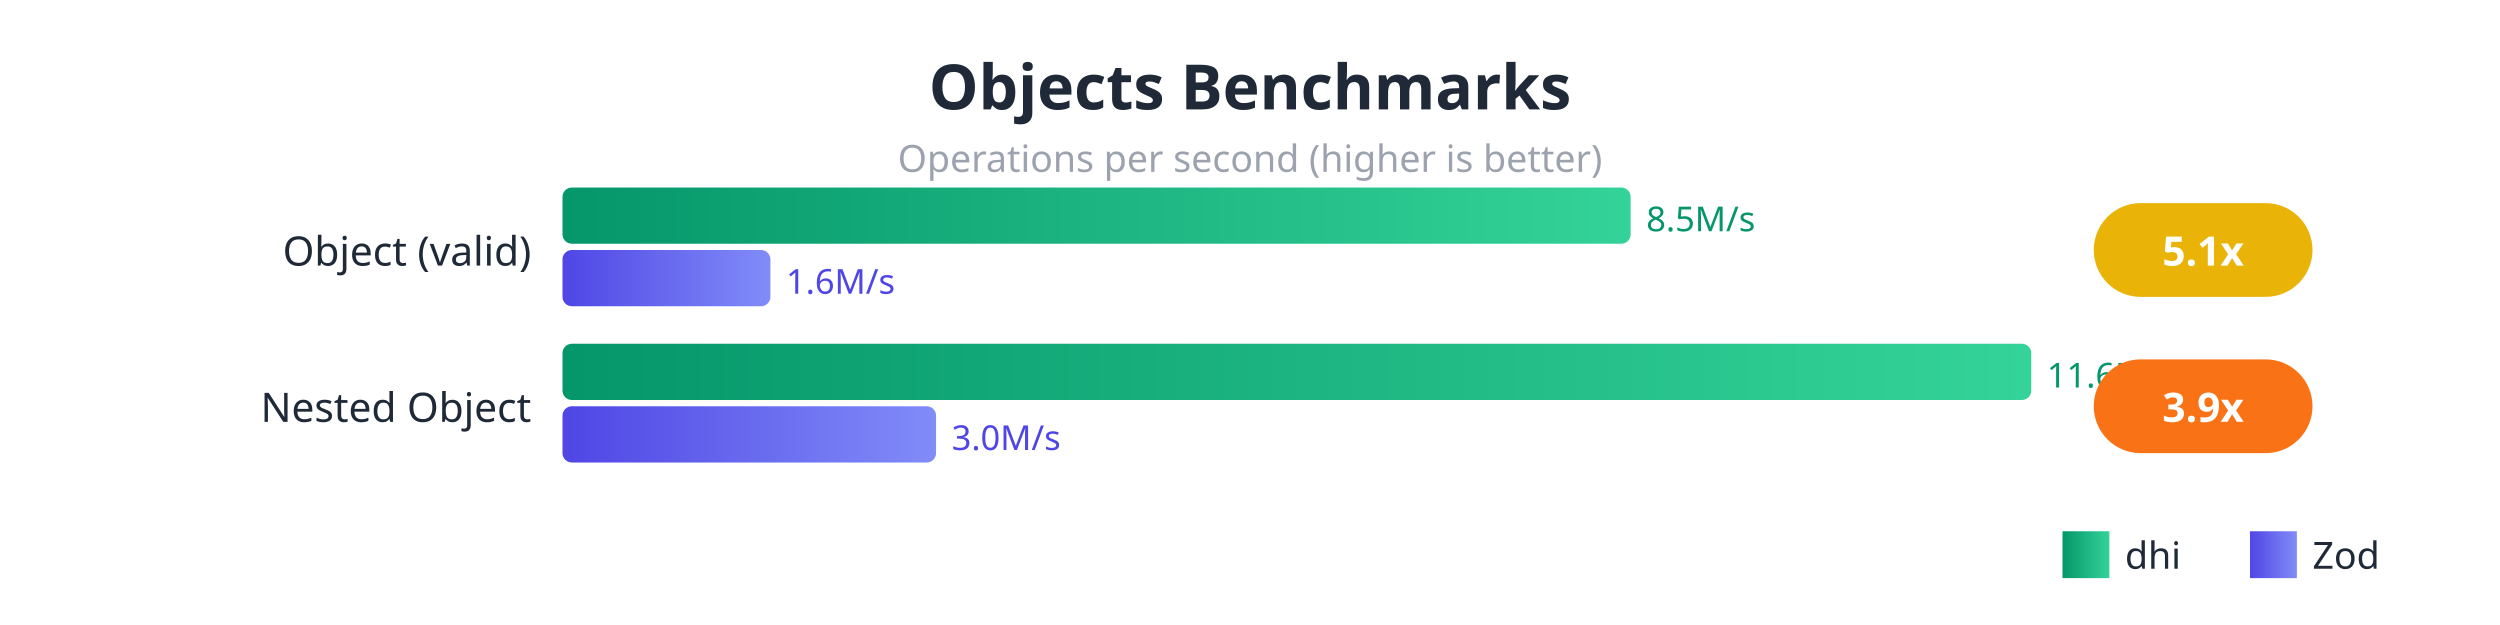
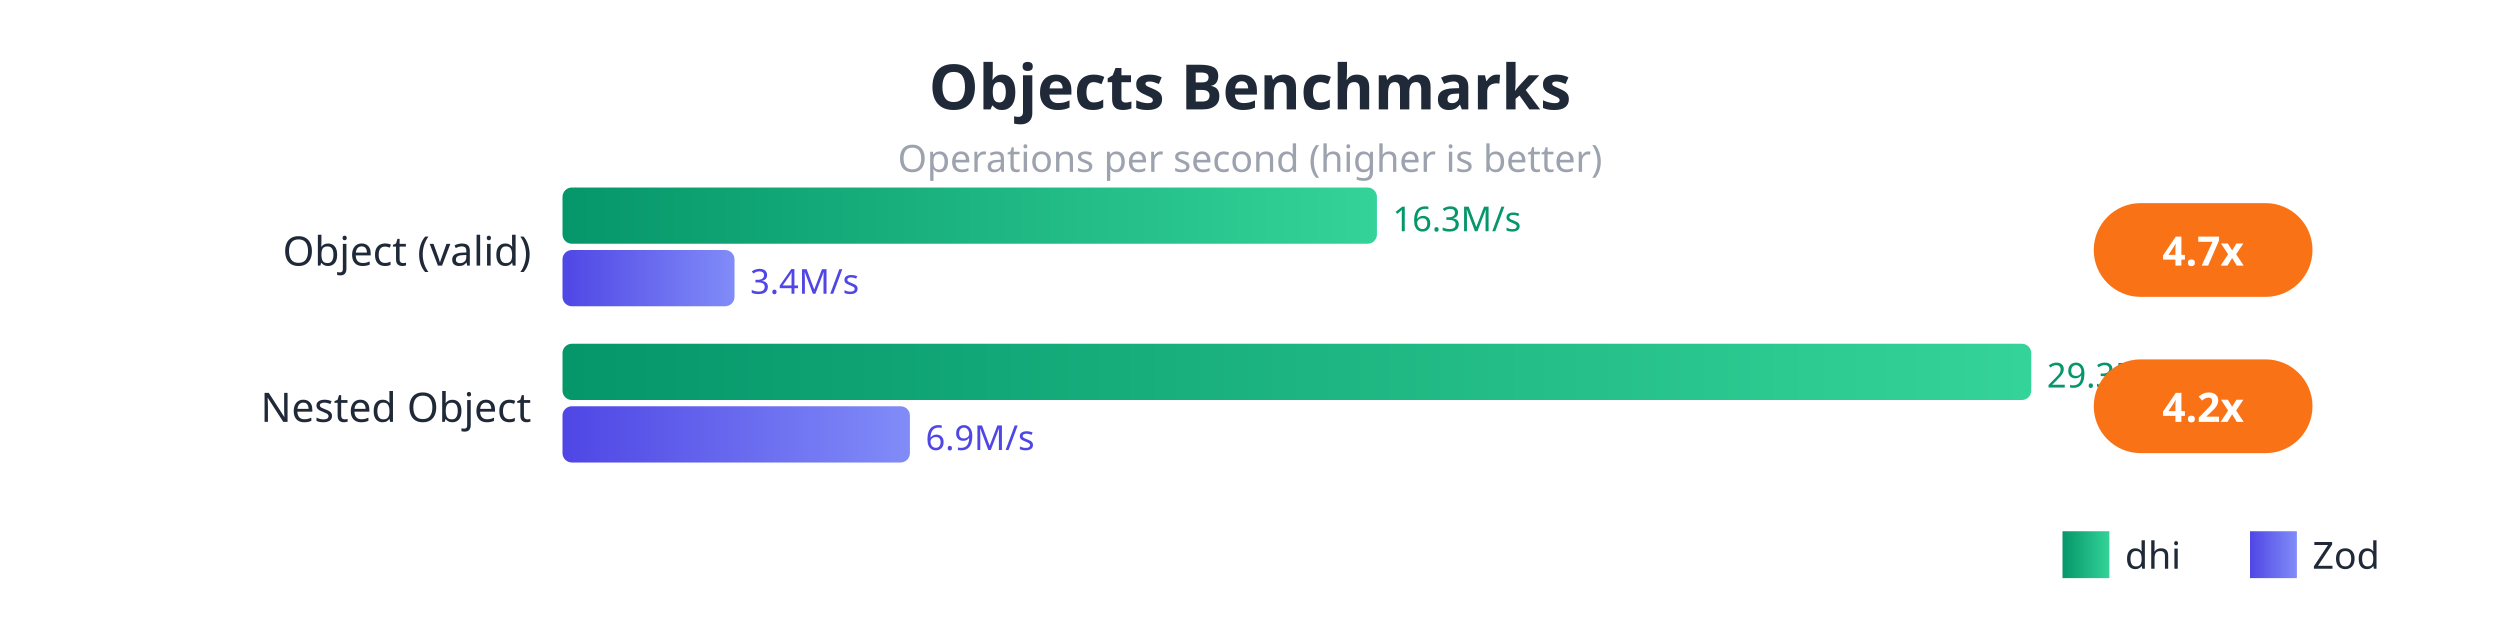
<svg xmlns="http://www.w3.org/2000/svg" viewBox="0 0 800 200" style="font-family: system-ui, sans-serif;">
  <defs>
    <linearGradient id="dhiGrad" x1="0%" y1="0%" x2="100%" y2="0%">
      <stop offset="0%" style="stop-color:#059669;stop-opacity:1" />
      <stop offset="100%" style="stop-color:#34d399;stop-opacity:1" />
    </linearGradient>
    <linearGradient id="zodGrad" x1="0%" y1="0%" x2="100%" y2="0%">
      <stop offset="0%" style="stop-color:#4f46e5;stop-opacity:1" />
      <stop offset="100%" style="stop-color:#818cf8;stop-opacity:1" />
    </linearGradient>
  </defs>
  <rect width="800" height="200" fill="#ffffff" />
  <text x="400" y="35" fill="#1f2937" font-size="20" font-weight="bold" text-anchor="middle">Objects Benchmarks</text>
  <text x="400" y="55" fill="#9ca3af" font-size="12" text-anchor="middle">Operations per second (higher is better)</text>
  <text x="170" y="85" fill="#1f2937" font-size="13" text-anchor="end">Object (valid)</text>
-   <rect x="180" y="60" width="341.806" height="18" fill="url(#dhiGrad)" rx="3" />
-   <text x="526.806" y="74" fill="#059669" font-size="11">8.5M/s</text>
-   <rect x="180" y="80" width="66.529" height="18" fill="url(#zodGrad)" rx="3" />
-   <text x="251.529" y="94" fill="#4f46e5" font-size="11">1.6M/s</text>
-   <rect x="670" y="65" width="70" height="30" fill="#eab308" rx="15" />
-   <text x="705" y="85" fill="white" font-size="13" font-weight="bold" text-anchor="middle">5.1x</text>
+   <rect x="180" y="60" width="260.617" height="18" fill="url(#dhiGrad)" rx="3" />
+   <text x="445.617" y="74" fill="#059669" font-size="11">16.3M/s</text>
+   <rect x="180" y="80" width="55.049" height="18" fill="url(#zodGrad)" rx="3" />
+   <text x="240.049" y="94" fill="#4f46e5" font-size="11">3.4M/s</text>
+   <rect x="670" y="65" width="70" height="30" fill="#f97316" rx="15" />
+   <text x="705" y="85" fill="white" font-size="13" font-weight="bold" text-anchor="middle">4.7x</text>
  <text x="170" y="135" fill="#1f2937" font-size="13" text-anchor="end">Nested Object</text>
  <rect x="180" y="110" width="470" height="18" fill="url(#dhiGrad)" rx="3" />
-   <text x="655" y="124" fill="#059669" font-size="11">11.6M/s</text>
-   <rect x="180" y="130" width="119.542" height="18" fill="url(#zodGrad)" rx="3" />
-   <text x="304.542" y="144" fill="#4f46e5" font-size="11">3.0M/s</text>
+   <text x="655" y="124" fill="#059669" font-size="11">29.3M/s</text>
+   <rect x="180" y="130" width="111.175" height="18" fill="url(#zodGrad)" rx="3" />
+   <text x="296.175" y="144" fill="#4f46e5" font-size="11">6.9M/s</text>
  <rect x="670" y="115" width="70" height="30" fill="#f97316" rx="15" />
-   <text x="705" y="135" fill="white" font-size="13" font-weight="bold" text-anchor="middle">3.9x</text>
+   <text x="705" y="135" fill="white" font-size="13" font-weight="bold" text-anchor="middle">4.2x</text>
  <rect x="660" y="170" width="15" height="15" fill="url(#dhiGrad)" />
  <text x="680" y="182" fill="#1f2937" font-size="12">dhi</text>
  <rect x="720" y="170" width="15" height="15" fill="url(#zodGrad)" />
  <text x="740" y="182" fill="#1f2937" font-size="12">Zod</text>
</svg>
